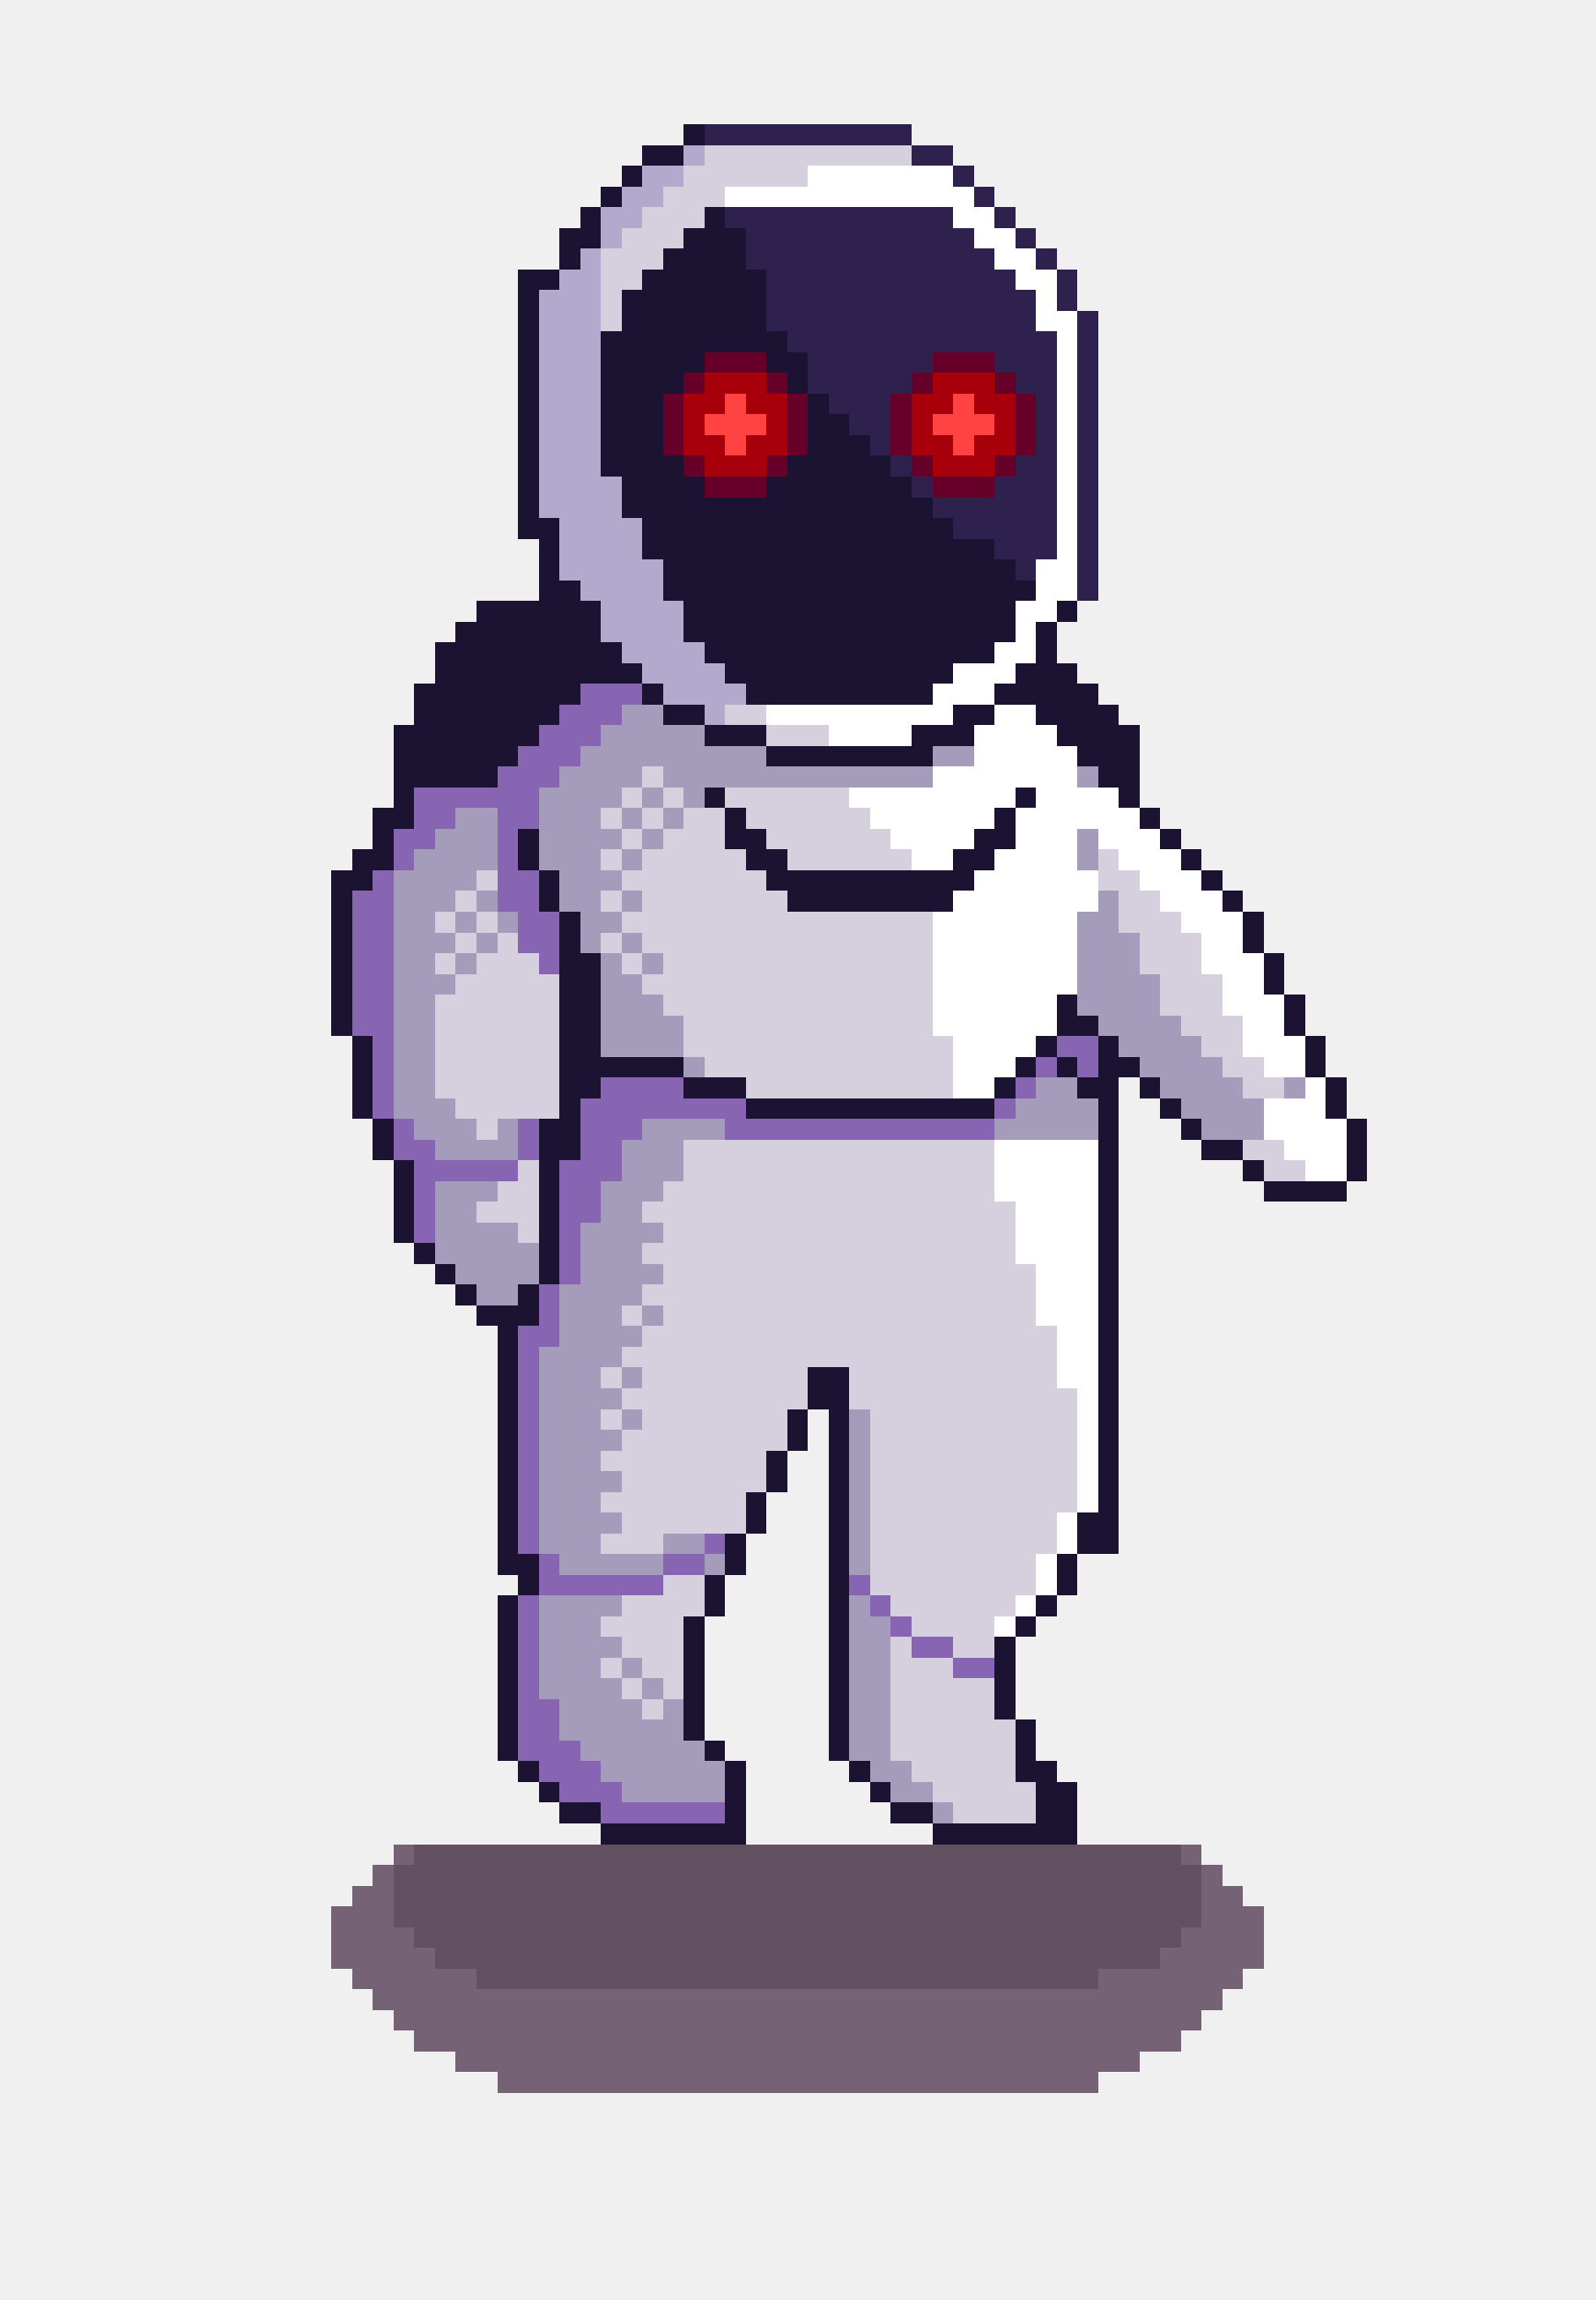
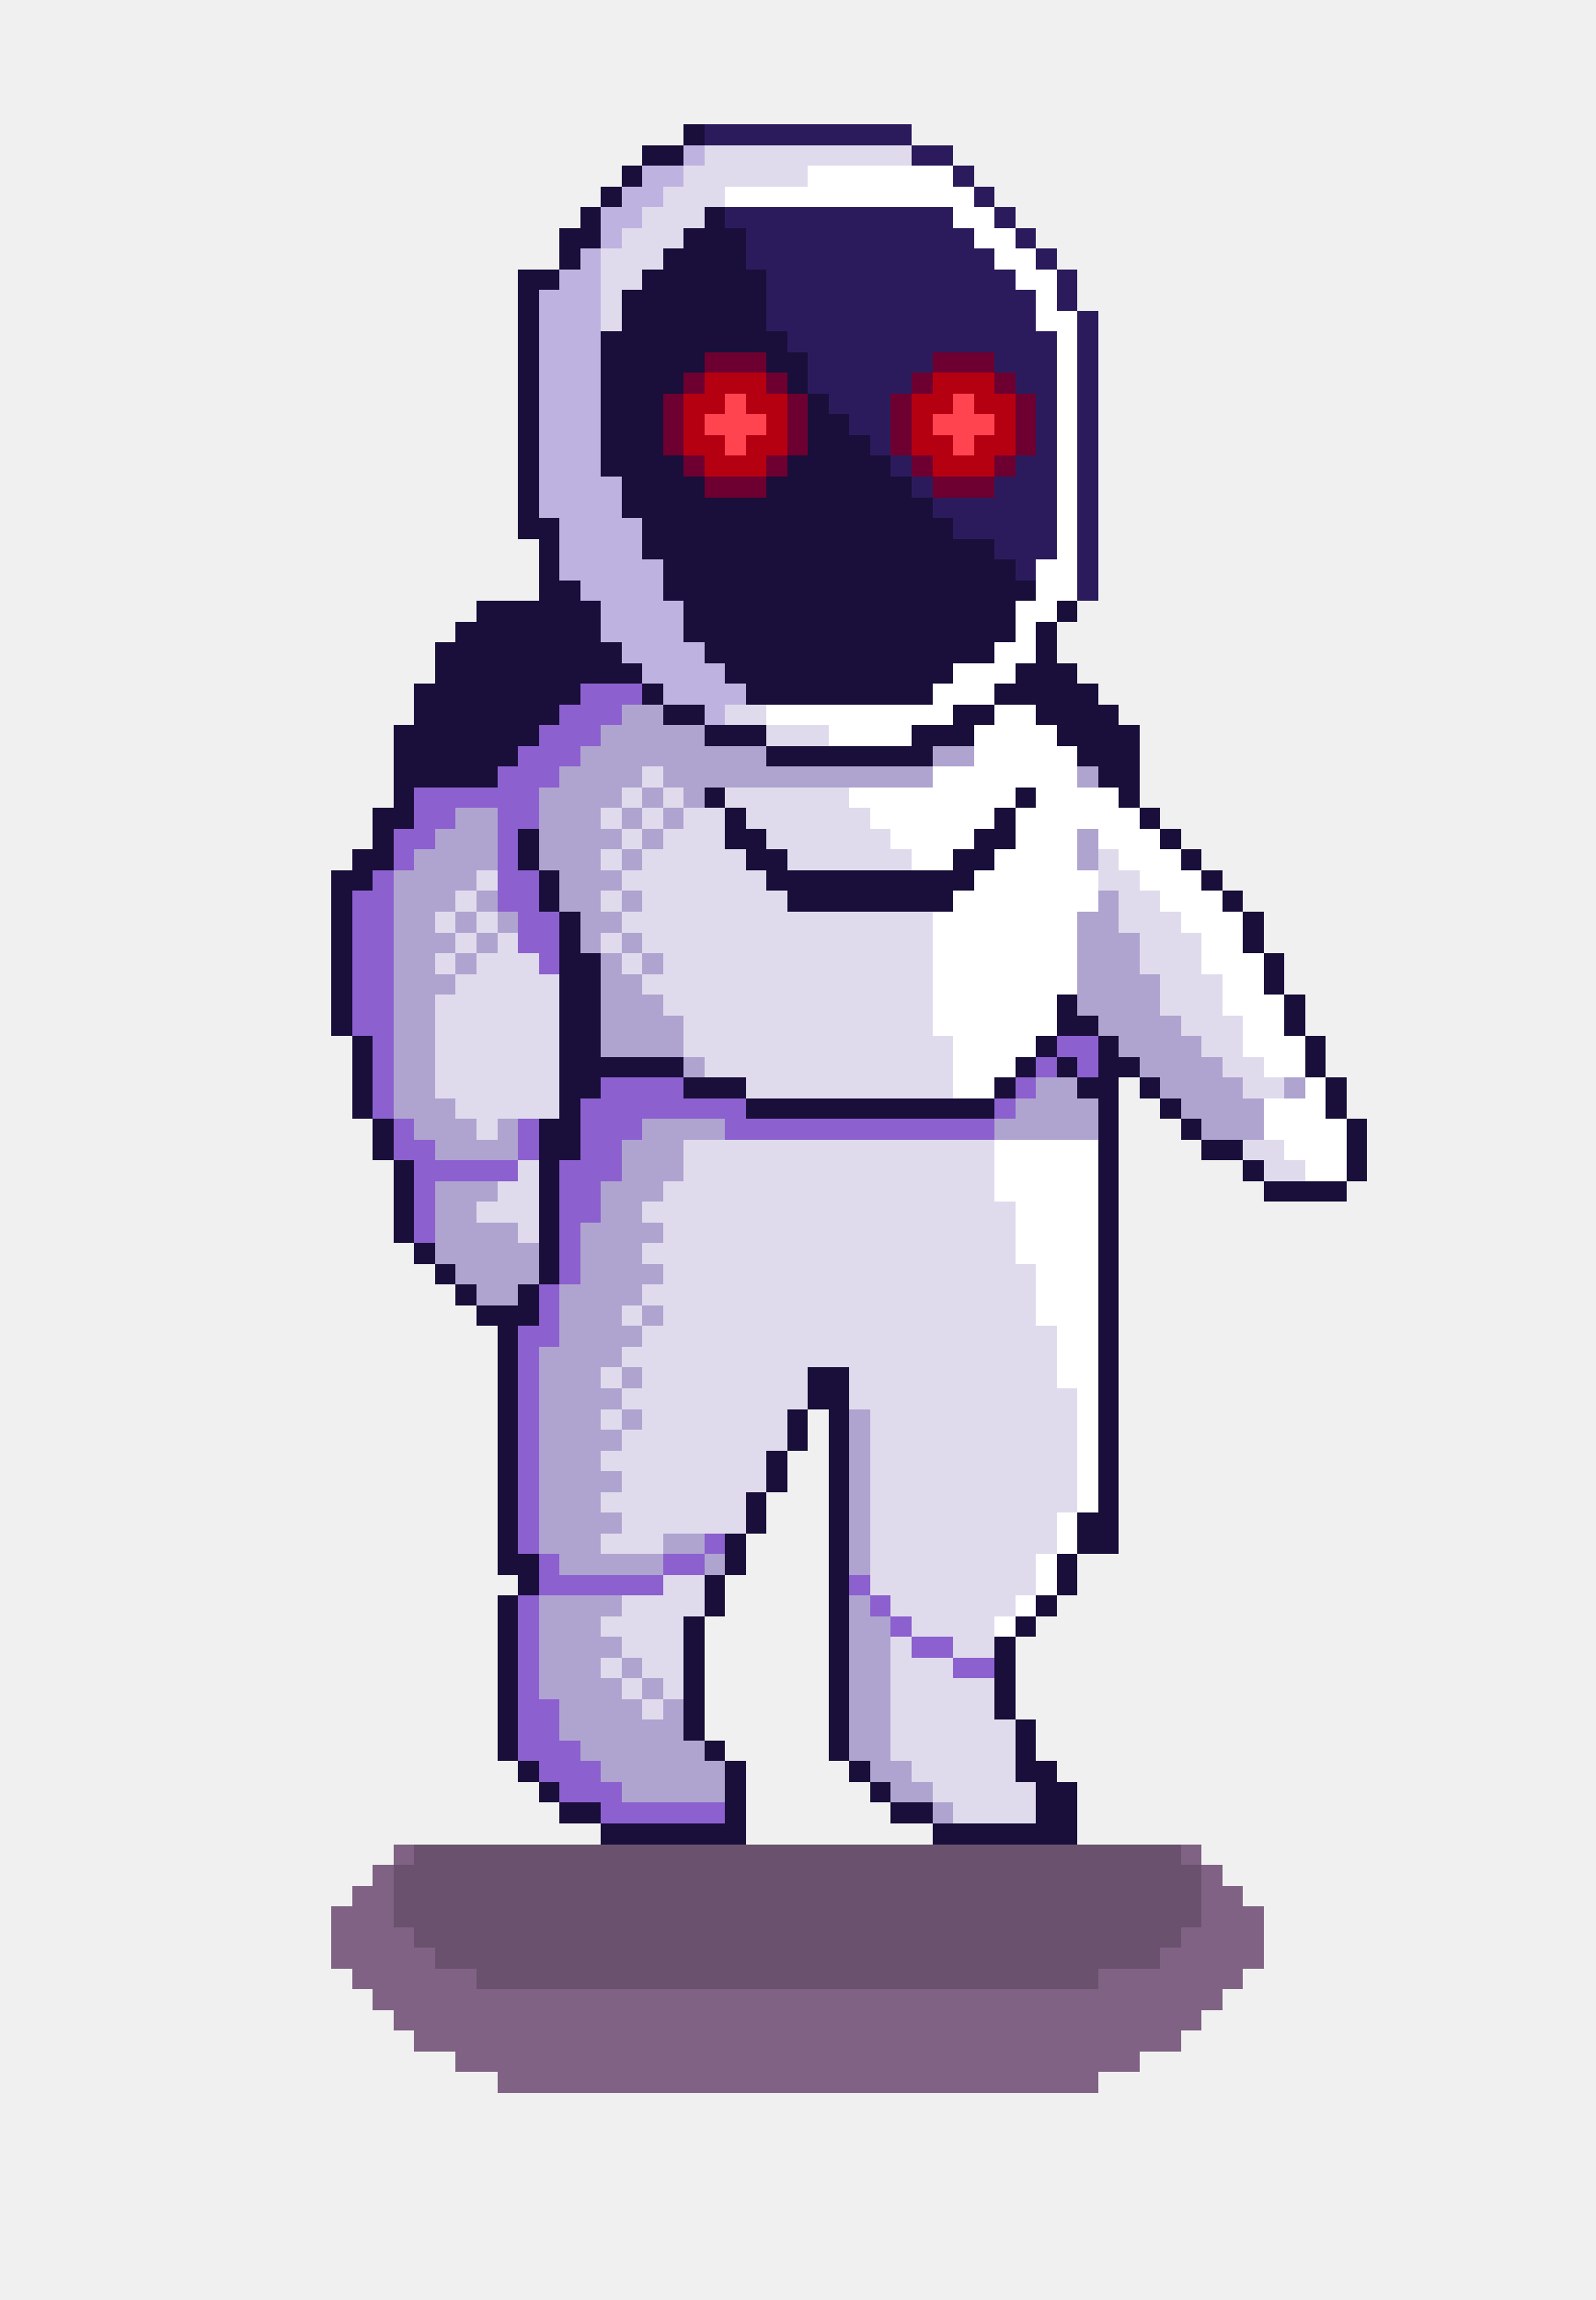
<svg xmlns="http://www.w3.org/2000/svg" viewBox="0 -0.5 77 111" shape-rendering="crispEdges">
-   <path stroke="#1c1332" d="M33 6h1M31 7h2M30 8h1M29 9h1M28 10h1M34 10h1M27 11h2M33 11h3M27 12h1M32 12h4M25 13h2M31 13h6M25 14h1M30 14h7M25 15h1M30 15h7M25 16h1M29 16h9M25 17h1M29 17h5M37 17h2M25 18h1M29 18h4M38 18h1M25 19h1M29 19h3M39 19h1M25 20h1M29 20h3M39 20h2M25 21h1M29 21h3M39 21h3M25 22h1M29 22h4M38 22h5M25 23h1M30 23h4M37 23h7M25 24h1M30 24h15M25 25h2M31 25h15M26 26h1M31 26h17M26 27h1M32 27h17M26 28h2M32 28h18M23 29h6M33 29h16M51 29h1M22 30h7M33 30h16M50 30h1M21 31h9M34 31h14M50 31h1M21 32h10M35 32h11M49 32h3M20 33h8M31 33h1M36 33h9M48 33h5M20 34h7M32 34h2M46 34h2M50 34h4M19 35h7M34 35h3M44 35h3M51 35h4M19 36h6M37 36h8M52 36h3M19 37h5M53 37h2M19 38h1M34 38h1M49 38h1M54 38h1M18 39h2M35 39h1M48 39h1M55 39h1M18 40h1M25 40h1M35 40h2M47 40h2M56 40h1M17 41h2M25 41h1M36 41h2M46 41h2M57 41h1M16 42h2M26 42h1M37 42h10M58 42h1M16 43h1M26 43h1M38 43h8M59 43h1M16 44h1M27 44h1M60 44h1M16 45h1M27 45h1M60 45h1M16 46h1M27 46h2M61 46h1M16 47h1M27 47h2M61 47h1M16 48h1M27 48h2M51 48h1M62 48h1M16 49h1M27 49h2M51 49h2M62 49h1M17 50h1M27 50h2M50 50h1M53 50h1M63 50h1M17 51h1M27 51h6M49 51h1M51 51h1M53 51h2M63 51h1M17 52h1M27 52h2M33 52h3M48 52h1M52 52h2M55 52h1M64 52h1M17 53h1M27 53h1M36 53h12M53 53h1M56 53h1M64 53h1M18 54h1M26 54h2M53 54h1M57 54h1M65 54h1M18 55h1M26 55h2M53 55h1M58 55h2M65 55h1M19 56h1M26 56h1M53 56h1M60 56h1M65 56h1M19 57h1M26 57h1M53 57h1M61 57h4M19 58h1M26 58h1M53 58h1M19 59h1M26 59h1M53 59h1M20 60h1M26 60h1M53 60h1M21 61h1M26 61h1M53 61h1M22 62h1M25 62h1M53 62h1M23 63h3M53 63h1M24 64h1M53 64h1M24 65h1M53 65h1M24 66h1M39 66h2M53 66h1M24 67h1M39 67h2M53 67h1M24 68h1M38 68h1M40 68h1M53 68h1M24 69h1M38 69h1M40 69h1M53 69h1M24 70h1M37 70h1M40 70h1M53 70h1M24 71h1M37 71h1M40 71h1M53 71h1M24 72h1M36 72h1M40 72h1M53 72h1M24 73h1M36 73h1M40 73h1M52 73h2M24 74h1M35 74h1M40 74h1M52 74h2M24 75h2M35 75h1M40 75h1M51 75h1M25 76h1M34 76h1M40 76h1M51 76h1M24 77h1M34 77h1M40 77h1M50 77h1M24 78h1M33 78h1M40 78h1M49 78h1M24 79h1M33 79h1M40 79h1M48 79h1M24 80h1M33 80h1M40 80h1M48 80h1M24 81h1M33 81h1M40 81h1M48 81h1M24 82h1M33 82h1M40 82h1M48 82h1M24 83h1M33 83h1M40 83h1M49 83h1M24 84h1M34 84h1M40 84h1M49 84h1M25 85h1M35 85h1M41 85h1M49 85h2M26 86h1M35 86h1M42 86h1M50 86h2M27 87h2M35 87h1M43 87h2M50 87h2M29 88h7M45 88h7" />
-   <path stroke="#2f214e" d="M34 6h10M44 7h2M46 8h1M47 9h1M35 10h11M48 10h1M36 11h11M49 11h1M36 12h12M50 12h1M37 13h12M51 13h1M37 14h13M51 14h1M37 15h13M52 15h1M38 16h13M52 16h1M39 17h6M48 17h3M52 17h1M39 18h5M49 18h2M52 18h1M40 19h3M50 19h1M52 19h1M41 20h2M50 20h1M52 20h1M42 21h1M50 21h1M52 21h1M43 22h1M49 22h2M52 22h1M44 23h1M48 23h3M52 23h1M45 24h6M52 24h1M46 25h5M52 25h1M48 26h3M52 26h1M49 27h1M52 27h1M52 28h1" />
-   <path stroke="#b3a9cc" d="M33 7h1M31 8h2M30 9h2M29 10h2M29 11h1M28 12h1M27 13h2M26 14h3M26 15h3M26 16h3M26 17h3M26 18h3M26 19h3M26 20h3M26 21h3M26 22h3M26 23h4M26 24h4M27 25h4M27 26h4M27 27h5M28 28h4M29 29h4M29 30h4M30 31h4M31 32h4M32 33h4M34 34h1" />
-   <path stroke="#d5cfde" d="M34 7h10M33 8h6M32 9h3M31 10h3M30 11h3M29 12h3M29 13h2M29 14h1M29 15h1M35 34h2M37 35h3M31 37h1M30 38h1M32 38h1M35 38h6M29 39h1M31 39h1M33 39h2M36 39h6M30 40h1M32 40h3M37 40h6M29 41h1M31 41h5M38 41h6M53 41h1M23 42h1M30 42h7M53 42h2M22 43h1M29 43h1M31 43h7M54 43h2M21 44h1M23 44h1M30 44h15M54 44h3M22 45h1M24 45h1M29 45h1M31 45h14M55 45h3M21 46h1M23 46h3M30 46h1M32 46h13M55 46h3M22 47h5M31 47h14M56 47h3M21 48h6M32 48h13M56 48h3M21 49h6M33 49h12M57 49h3M21 50h6M33 50h13M58 50h2M21 51h6M34 51h12M59 51h2M21 52h6M36 52h10M60 52h2M22 53h5M23 54h1M33 55h15M60 55h2M25 56h1M33 56h15M61 56h2M24 57h2M32 57h16M23 58h3M31 58h18M25 59h1M32 59h17M31 60h18M32 61h18M31 62h19M30 63h1M32 63h18M31 64h20M30 65h21M29 66h1M31 66h8M41 66h10M30 67h9M41 67h11M29 68h1M31 68h7M42 68h10M30 69h8M42 69h10M29 70h8M42 70h10M30 71h7M42 71h10M29 72h7M42 72h10M30 73h6M42 73h9M29 74h3M42 74h9M42 75h8M32 76h2M42 76h8M30 77h4M43 77h6M29 78h4M44 78h4M30 79h3M43 79h1M46 79h2M29 80h1M31 80h2M43 80h3M30 81h1M32 81h1M43 81h5M31 82h1M43 82h5M43 83h6M43 84h6M44 85h5M45 86h5M46 87h4" />
+   <path stroke="#190f3a" d="M33 6h1M31 7h2M30 8h1M29 9h1M28 10h1M34 10h1M27 11h2M33 11h3M27 12h1M32 12h4M25 13h2M31 13h6M25 14h1M30 14h7M25 15h1M30 15h7M25 16h1M29 16h9M25 17h1M29 17h5M37 17h2M25 18h1M29 18h4M38 18h1M25 19h1M29 19h3M39 19h1M25 20h1M29 20h3M39 20h2M25 21h1M29 21h3M39 21h3M25 22h1M29 22h4M38 22h5M25 23h1M30 23h4M37 23h7M25 24h1M30 24h15M25 25h2M31 25h15M26 26h1M31 26h17M26 27h1M32 27h17M26 28h2M32 28h18M23 29h6M33 29h16M51 29h1M22 30h7M33 30h16M50 30h1M21 31h9M34 31h14M50 31h1M21 32h10M35 32h11M49 32h3M20 33h8M31 33h1M36 33h9M48 33h5M20 34h7M32 34h2M46 34h2M50 34h4M19 35h7M34 35h3M44 35h3M51 35h4M19 36h6M37 36h8M52 36h3M19 37h5M53 37h2M19 38h1M34 38h1M49 38h1M54 38h1M18 39h2M35 39h1M48 39h1M55 39h1M18 40h1M25 40h1M35 40h2M47 40h2M56 40h1M17 41h2M25 41h1M36 41h2M46 41h2M57 41h1M16 42h2M26 42h1M37 42h10M58 42h1M16 43h1M26 43h1M38 43h8M59 43h1M16 44h1M27 44h1M60 44h1M16 45h1M27 45h1M60 45h1M16 46h1M27 46h2M61 46h1M16 47h1M27 47h2M61 47h1M16 48h1M27 48h2M51 48h1M62 48h1M16 49h1M27 49h2M51 49h2M62 49h1M17 50h1M27 50h2M50 50h1M53 50h1M63 50h1M17 51h1M27 51h6M49 51h1M51 51h1M53 51h2M63 51h1M17 52h1M27 52h2M33 52h3M48 52h1M52 52h2M55 52h1M64 52h1M17 53h1M27 53h1M36 53h12M53 53h1M56 53h1M64 53h1M18 54h1M26 54h2M53 54h1M57 54h1M65 54h1M18 55h1M26 55h2M53 55h1M58 55h2M65 55h1M19 56h1M26 56h1M53 56h1M60 56h1M65 56h1M19 57h1M26 57h1M53 57h1M61 57h4M19 58h1M26 58h1M53 58h1M19 59h1M26 59h1M53 59h1M20 60h1M26 60h1M53 60h1M21 61h1M26 61h1M53 61h1M22 62h1M25 62h1M53 62h1M23 63h3M53 63h1M24 64h1M53 64h1M24 65h1M53 65h1M24 66h1M39 66h2M53 66h1M24 67h1M39 67h2M53 67h1M24 68h1M38 68h1M40 68h1M53 68h1M24 69h1M38 69h1M40 69h1M53 69h1M24 70h1M37 70h1M40 70h1M53 70h1M24 71h1M37 71h1M40 71h1M53 71h1M24 72h1M36 72h1M40 72h1M53 72h1M24 73h1M36 73h1M40 73h1M52 73h2M24 74h1M35 74h1M40 74h1M52 74h2M24 75h2M35 75h1M40 75h1M51 75h1M25 76h1M34 76h1M40 76h1M51 76h1M24 77h1M34 77h1M40 77h1M50 77h1M24 78h1M33 78h1M40 78h1M49 78h1M24 79h1M33 79h1M40 79h1M48 79h1M24 80h1M33 80h1M40 80h1M48 80h1M24 81h1M33 81h1M40 81h1M48 81h1M24 82h1M33 82h1M40 82h1M48 82h1M24 83h1M33 83h1M40 83h1M49 83h1M24 84h1M34 84h1M40 84h1M49 84h1M25 85h1M35 85h1M41 85h1M49 85h2M26 86h1M35 86h1M42 86h1M50 86h2M27 87h2M35 87h1M43 87h2M50 87h2M29 88h7M45 88h7" />
+   <path stroke="#2c1b5c" d="M34 6h10M44 7h2M46 8h1M47 9h1M35 10h11M48 10h1M36 11h11M49 11h1M36 12h12M50 12h1M37 13h12M51 13h1M37 14h13M51 14h1M37 15h13M52 15h1M38 16h13M52 16h1M39 17h6M48 17h3M52 17h1M39 18h5M49 18h2M52 18h1M40 19h3M50 19h1M52 19h1M41 20h2M50 20h1M52 20h1M42 21h1M50 21h1M52 21h1M43 22h1M49 22h2M52 22h1M44 23h1M48 23h3M52 23h1M45 24h6M52 24h1M46 25h5M52 25h1M48 26h3M52 26h1M49 27h1M52 27h1M52 28h1" />
+   <path stroke="#beb3e0" d="M33 7h1M31 8h2M30 9h2M29 10h2M29 11h1M28 12h1M27 13h2M26 14h3M26 15h3M26 16h3M26 17h3M26 18h3M26 19h3M26 20h3M26 21h3M26 22h3M26 23h4M26 24h4M27 25h4M27 26h4M27 27h5M28 28h4M29 29h4M29 30h4M30 31h4M31 32h4M32 33h4M34 34h1" />
+   <path stroke="#e0dbec" d="M34 7h10M33 8h6M32 9h3M31 10h3M30 11h3M29 12h3M29 13h2M29 14h1M29 15h1M35 34h2M37 35h3M31 37h1M30 38h1M32 38h1M35 38h6M29 39h1M31 39h1M33 39h2M36 39h6M30 40h1M32 40h3M37 40h6M29 41h1M31 41h5M38 41h6M53 41h1M23 42h1M30 42h7M53 42h2M22 43h1M29 43h1M31 43h7M54 43h2M21 44h1M23 44h1M30 44h15M54 44h3M22 45h1M24 45h1M29 45h1M31 45h14M55 45h3M21 46h1M23 46h3M30 46h1M32 46h13M55 46h3M22 47h5M31 47h14M56 47h3M21 48h6M32 48h13M56 48h3M21 49h6M33 49h12M57 49h3M21 50h6M33 50h13M58 50h2M21 51h6M34 51h12M59 51h2M21 52h6M36 52h10M60 52h2M22 53h5M23 54h1M33 55h15M60 55h2M25 56h1M33 56h15M61 56h2M24 57h2M32 57h16M23 58h3M31 58h18M25 59h1M32 59h17M31 60h18M32 61h18M31 62h19M30 63h1M32 63h18M31 64h20M30 65h21M29 66h1M31 66h8M41 66h10M30 67h9M41 67h11M29 68h1M31 68h7M42 68h10M30 69h8M42 69h10M29 70h8M42 70h10M30 71h7M42 71h10M29 72h7M42 72h10M30 73h6M42 73h9M29 74h3M42 74h9M42 75h8M32 76h2M42 76h8M30 77h4M43 77h6M29 78h4M44 78h4M30 79h3M43 79h1M46 79h2M29 80h1M31 80h2M43 80h3M30 81h1M32 81h1M43 81h5M31 82h1M43 82h5M43 83h6M43 84h6M44 85h5M45 86h5M46 87h4" />
  <path stroke="#ffffff" d="M39 8h7M35 9h12M46 10h2M47 11h2M48 12h2M49 13h2M50 14h1M50 15h2M51 16h1M51 17h1M51 18h1M51 19h1M51 20h1M51 21h1M51 22h1M51 23h1M51 24h1M51 25h1M51 26h1M50 27h2M50 28h2M49 29h2M49 30h1M48 31h2M46 32h3M45 33h3M37 34h9M48 34h2M40 35h4M47 35h4M47 36h5M45 37h7M41 38h8M50 38h4M42 39h6M49 39h6M43 40h4M49 40h3M53 40h3M44 41h2M48 41h4M54 41h3M47 42h6M55 42h3M46 43h7M56 43h3M45 44h7M57 44h3M45 45h7M58 45h2M45 46h7M58 46h3M45 47h7M59 47h2M45 48h6M59 48h3M45 49h6M60 49h2M46 50h4M60 50h3M46 51h3M61 51h2M46 52h2M63 52h1M61 53h3M61 54h4M48 55h5M62 55h3M48 56h5M63 56h2M48 57h5M49 58h4M49 59h4M49 60h4M50 61h3M50 62h3M50 63h3M51 64h2M51 65h2M51 66h2M52 67h1M52 68h1M52 69h1M52 70h1M52 71h1M52 72h1M51 73h1M51 74h1M50 75h1M50 76h1M49 77h1M48 78h1" />
-   <path stroke="#660029" d="M34 17h3M45 17h3M33 18h1M37 18h1M44 18h1M48 18h1M32 19h1M38 19h1M43 19h1M49 19h1M32 20h1M38 20h1M43 20h1M49 20h1M32 21h1M38 21h1M43 21h1M49 21h1M33 22h1M37 22h1M44 22h1M48 22h1M34 23h3M45 23h3" />
-   <path stroke="#a8000b" d="M34 18h3M45 18h3M33 19h2M36 19h2M44 19h2M47 19h2M33 20h1M37 20h1M44 20h1M48 20h1M33 21h2M36 21h2M44 21h2M47 21h2M34 22h3M45 22h3" />
-   <path stroke="#ff4242" d="M35 19h1M46 19h1M34 20h3M45 20h3M35 21h1M46 21h1" />
-   <path stroke="#8765b3" d="M28 33h3M27 34h3M26 35h3M25 36h3M24 37h3M20 38h6M20 39h2M24 39h2M19 40h2M24 40h1M19 41h1M24 41h1M18 42h1M24 42h2M17 43h2M24 43h2M17 44h2M25 44h2M17 45h2M25 45h2M17 46h2M26 46h1M17 47h2M17 48h2M17 49h2M18 50h1M51 50h2M18 51h1M50 51h1M52 51h1M18 52h1M29 52h4M49 52h1M18 53h1M28 53h8M48 53h1M19 54h1M25 54h1M28 54h3M35 54h13M19 55h2M25 55h1M28 55h2M20 56h5M27 56h3M20 57h1M27 57h2M20 58h1M27 58h2M20 59h1M27 59h1M27 60h1M27 61h1M26 62h1M26 63h1M25 64h2M25 65h1M25 66h1M25 67h1M25 68h1M25 69h1M25 70h1M25 71h1M25 72h1M25 73h1M25 74h1M34 74h1M26 75h1M32 75h2M26 76h6M41 76h1M25 77h1M42 77h1M25 78h1M43 78h1M25 79h1M44 79h2M25 80h1M46 80h2M25 81h1M25 82h2M25 83h2M25 84h3M26 85h3M27 86h3M29 87h6" />
-   <path stroke="#a59bbb" d="M30 34h2M29 35h5M28 36h9M45 36h2M27 37h4M32 37h13M52 37h1M26 38h4M31 38h1M33 38h1M22 39h2M26 39h3M30 39h1M32 39h1M21 40h3M26 40h4M31 40h1M52 40h1M20 41h4M26 41h3M30 41h1M52 41h1M19 42h4M27 42h3M19 43h3M23 43h1M27 43h2M30 43h1M53 43h1M19 44h2M22 44h1M24 44h1M28 44h2M52 44h2M19 45h3M23 45h1M28 45h1M30 45h1M52 45h3M19 46h2M22 46h1M29 46h1M31 46h1M52 46h3M19 47h3M29 47h2M52 47h4M19 48h2M29 48h3M52 48h4M19 49h2M29 49h4M53 49h4M19 50h2M29 50h4M54 50h4M19 51h2M33 51h1M55 51h4M19 52h2M50 52h2M56 52h4M62 52h1M19 53h3M49 53h4M57 53h4M20 54h3M24 54h1M31 54h4M48 54h5M58 54h3M21 55h4M30 55h3M30 56h3M21 57h3M29 57h3M21 58h2M29 58h2M21 59h4M28 59h4M21 60h5M28 60h3M22 61h4M28 61h4M23 62h2M27 62h4M27 63h3M31 63h1M27 64h4M26 65h4M26 66h3M30 66h1M26 67h4M26 68h3M30 68h1M41 68h1M26 69h4M41 69h1M26 70h3M41 70h1M26 71h4M41 71h1M26 72h3M41 72h1M26 73h4M41 73h1M26 74h3M32 74h2M41 74h1M27 75h5M34 75h1M41 75h1M26 77h4M41 77h1M26 78h3M41 78h2M26 79h4M41 79h2M26 80h3M30 80h1M41 80h2M26 81h4M31 81h1M41 81h2M27 82h4M32 82h1M41 82h2M27 83h6M41 83h2M28 84h6M41 84h2M29 85h6M42 85h2M30 86h5M43 86h2M45 87h1" />
-   <path stroke="#766275" d="M19 89h1M57 89h1M18 90h1M58 90h1M17 91h2M58 91h2M16 92h3M58 92h3M16 93h4M57 93h4M16 94h5M56 94h5M17 95h6M53 95h7M18 96h41M19 97h39M20 98h37M22 99h33M24 100h29" />
-   <path stroke="#625161" d="M20 89h37M19 90h39M19 91h39M19 92h39M20 93h37M21 94h35M23 95h30" />
+   <path stroke="#6d0030" d="M34 17h3M45 17h3M33 18h1M37 18h1M44 18h1M48 18h1M32 19h1M38 19h1M43 19h1M49 19h1M32 20h1M38 20h1M43 20h1M49 20h1M32 21h1M38 21h1M43 21h1M49 21h1M33 22h1M37 22h1M44 22h1M48 22h1M34 23h3M45 23h3" />
+   <path stroke="#b50012" d="M34 18h3M45 18h3M33 19h2M36 19h2M44 19h2M47 19h2M33 20h1M37 20h1M44 20h1M48 20h1M33 21h2M36 21h2M44 21h2M47 21h2M34 22h3M45 22h3" />
+   <path stroke="#ff4450" d="M35 19h1M46 19h1M34 20h3M45 20h3M35 21h1M46 21h1" />
+   <path stroke="#8c60ce" d="M28 33h3M27 34h3M26 35h3M25 36h3M24 37h3M20 38h6M20 39h2M24 39h2M19 40h2M24 40h1M19 41h1M24 41h1M18 42h1M24 42h2M17 43h2M24 43h2M17 44h2M25 44h2M17 45h2M25 45h2M17 46h2M26 46h1M17 47h2M17 48h2M17 49h2M18 50h1M51 50h2M18 51h1M50 51h1M52 51h1M18 52h1M29 52h4M49 52h1M18 53h1M28 53h8M48 53h1M19 54h1M25 54h1M28 54h3M35 54h13M19 55h2M25 55h1M28 55h2M20 56h5M27 56h3M20 57h1M27 57h2M20 58h1M27 58h2M20 59h1M27 59h1M27 60h1M27 61h1M26 62h1M26 63h1M25 64h2M25 65h1M25 66h1M25 67h1M25 68h1M25 69h1M25 70h1M25 71h1M25 72h1M25 73h1M25 74h1M34 74h1M26 75h1M32 75h2M26 76h6M41 76h1M25 77h1M42 77h1M25 78h1M43 78h1M25 79h1M44 79h2M25 80h1M46 80h2M25 81h1M25 82h2M25 83h2M25 84h3M26 85h3M27 86h3M29 87h6" />
+   <path stroke="#afa4d0" d="M30 34h2M29 35h5M28 36h9M45 36h2M27 37h4M32 37h13M52 37h1M26 38h4M31 38h1M33 38h1M22 39h2M26 39h3M30 39h1M32 39h1M21 40h3M26 40h4M31 40h1M52 40h1M20 41h4M26 41h3M30 41h1M52 41h1M19 42h4M27 42h3M19 43h3M23 43h1M27 43h2M30 43h1M53 43h1M19 44h2M22 44h1M24 44h1M28 44h2M52 44h2M19 45h3M23 45h1M28 45h1M30 45h1M52 45h3M19 46h2M22 46h1M29 46h1M31 46h1M52 46h3M19 47h3M29 47h2M52 47h4M19 48h2M29 48h3M52 48h4M19 49h2M29 49h4M53 49h4M19 50h2M29 50h4M54 50h4M19 51h2M33 51h1M55 51h4M19 52h2M50 52h2M56 52h4M62 52h1M19 53h3M49 53h4M57 53h4M20 54h3M24 54h1M31 54h4M48 54h5M58 54h3M21 55h4M30 55h3M30 56h3M21 57h3M29 57h3M21 58h2M29 58h2M21 59h4M28 59h4M21 60h5M28 60h3M22 61h4M28 61h4M23 62h2M27 62h4M27 63h3M31 63h1M27 64h4M26 65h4M26 66h3M30 66h1M26 67h4M26 68h3M30 68h1M41 68h1M26 69h4M41 69h1M26 70h3M41 70h1M26 71h4M41 71h1M26 72h3M41 72h1M26 73h4M41 73h1M26 74h3M32 74h2M41 74h1M27 75h5M34 75h1M41 75h1M26 77h4M41 77h1M26 78h3M41 78h2M26 79h4M41 79h2M26 80h3M30 80h1M41 80h2M26 81h4M31 81h1M41 81h2M27 82h4M32 82h1M41 82h2M27 83h6M41 83h2M28 84h6M41 84h2M29 85h6M42 85h2M30 86h5M43 86h2M45 87h1" />
+   <path stroke="#806384" d="M19 89h1M57 89h1M18 90h1M58 90h1M17 91h2M58 91h2M16 92h3M58 92h3M16 93h4M57 93h4M16 94h5M56 94h5M17 95h6M53 95h7M18 96h41M19 97h39M20 98h37M22 99h33M24 100h29" />
+   <path stroke="#6a526e" d="M20 89h37M19 90h39M19 91h39M19 92h39M20 93h37M21 94h35M23 95h30" />
</svg>
